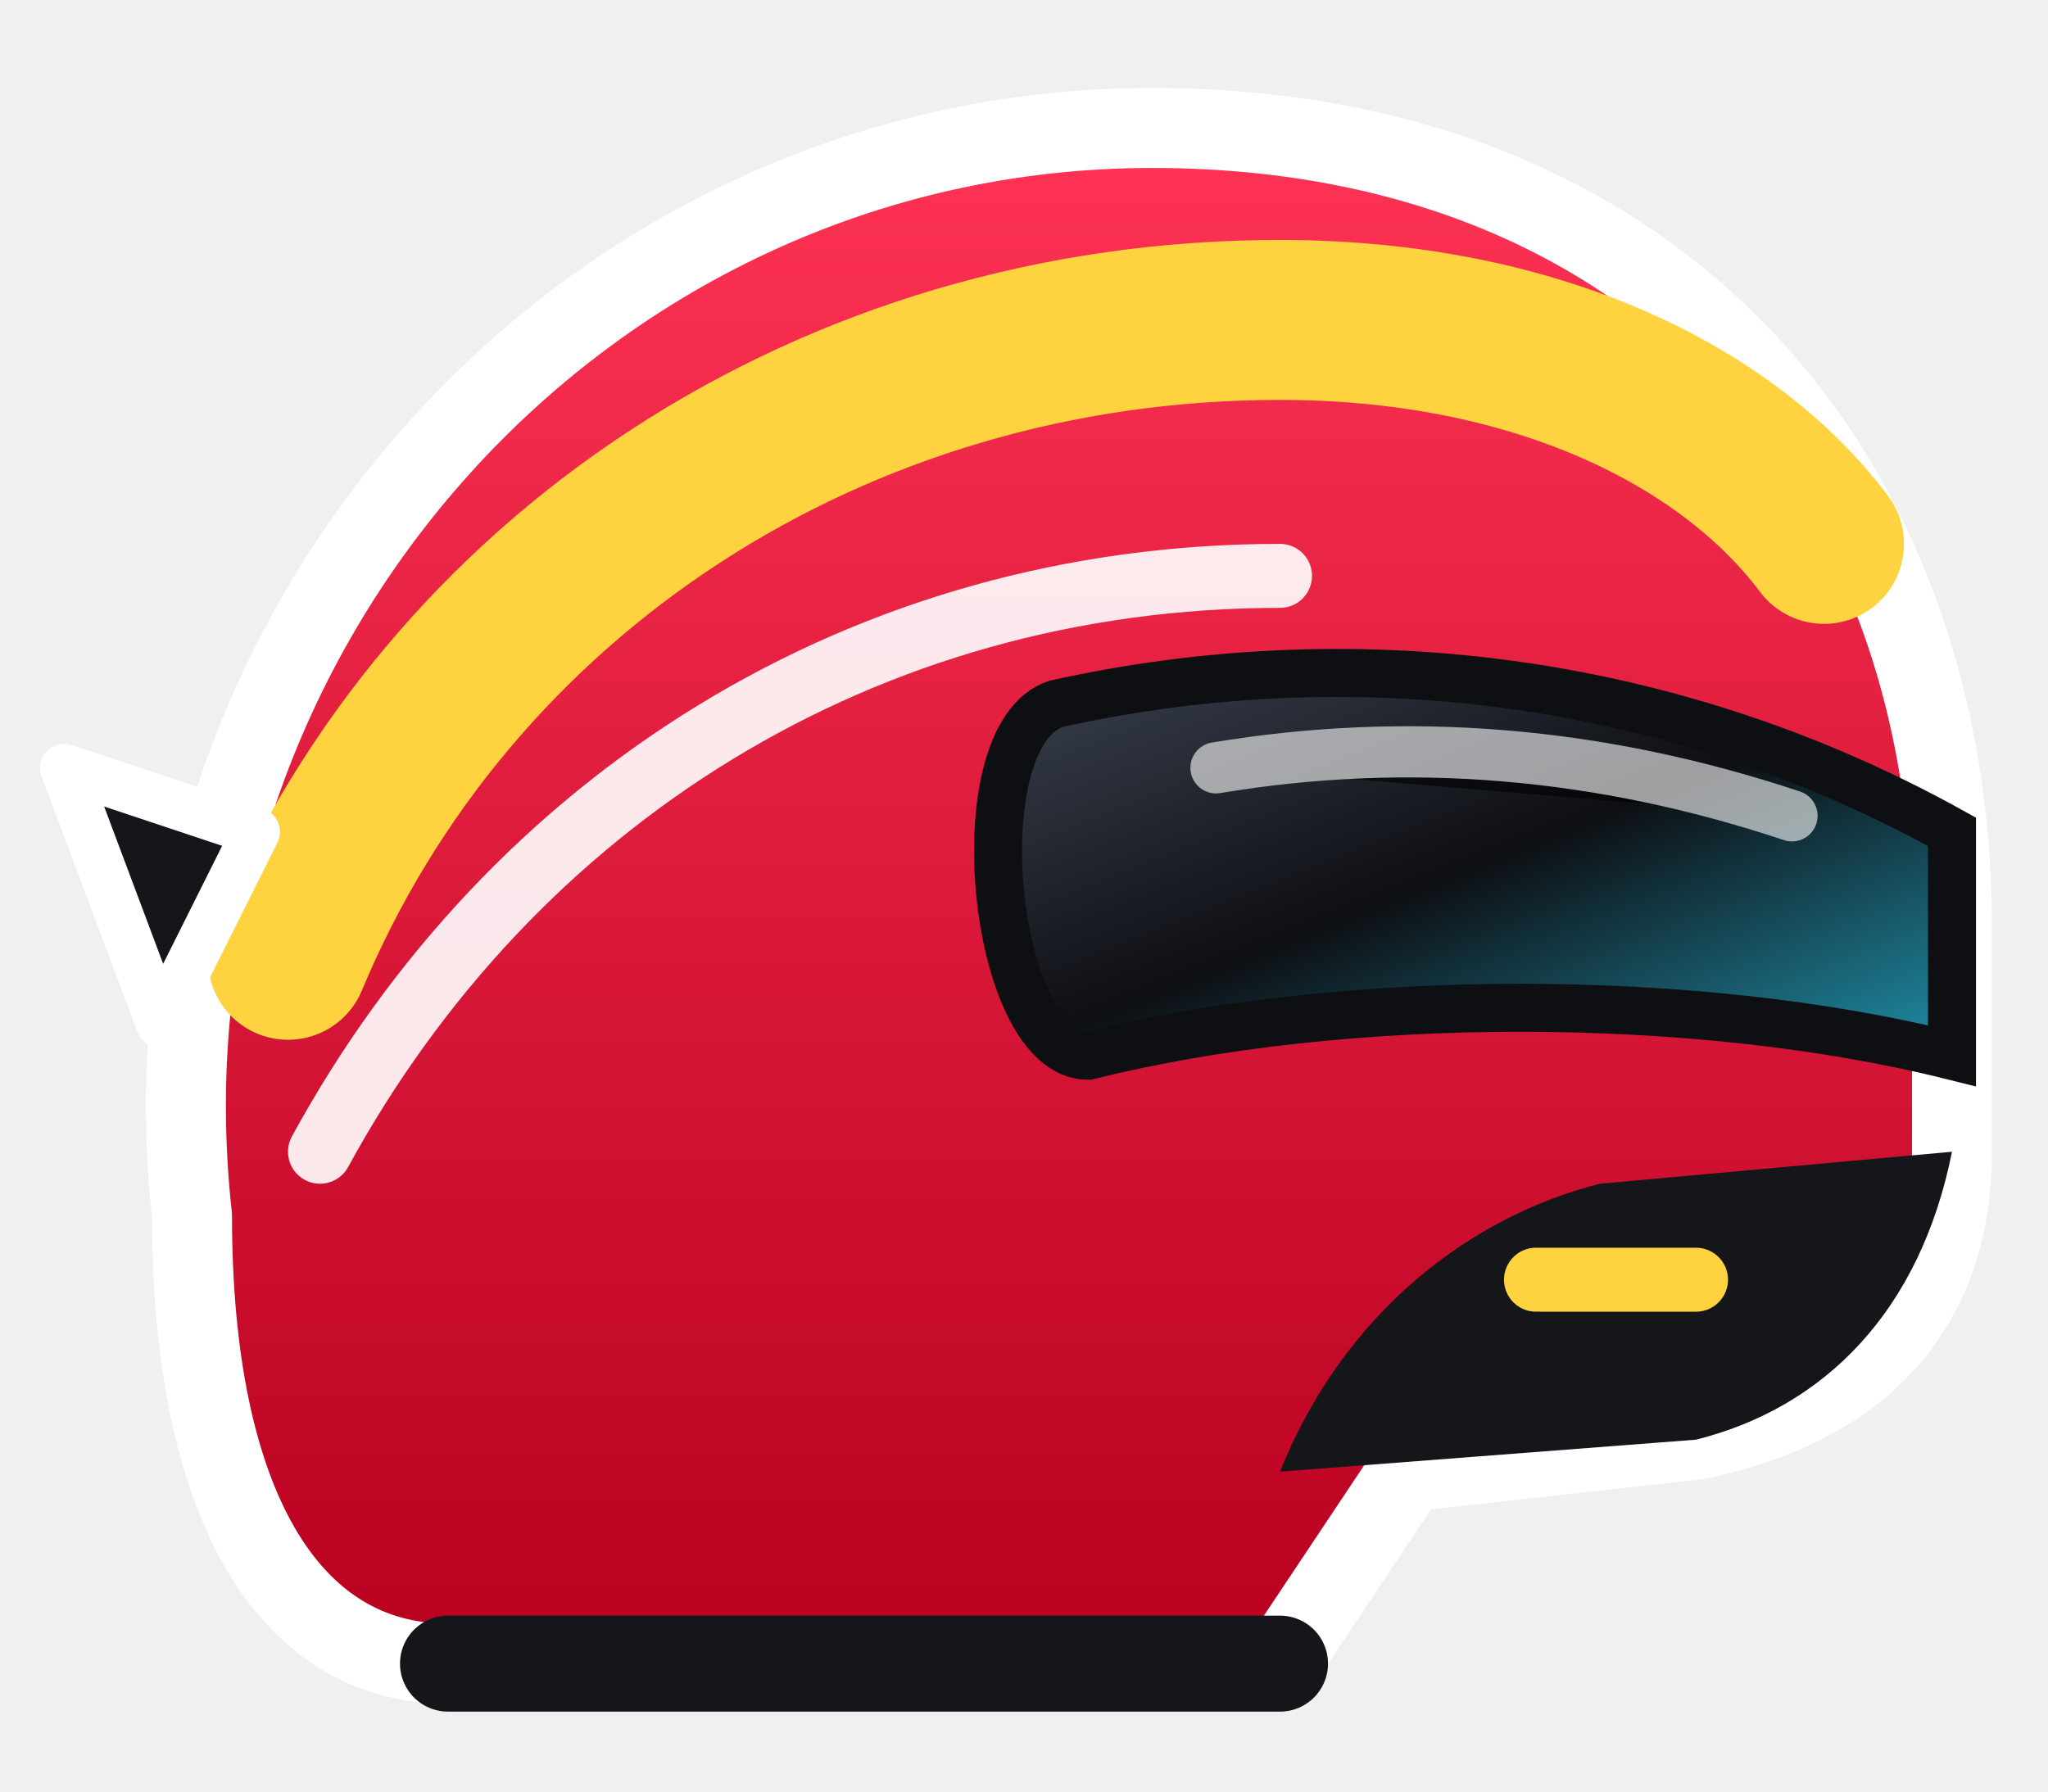
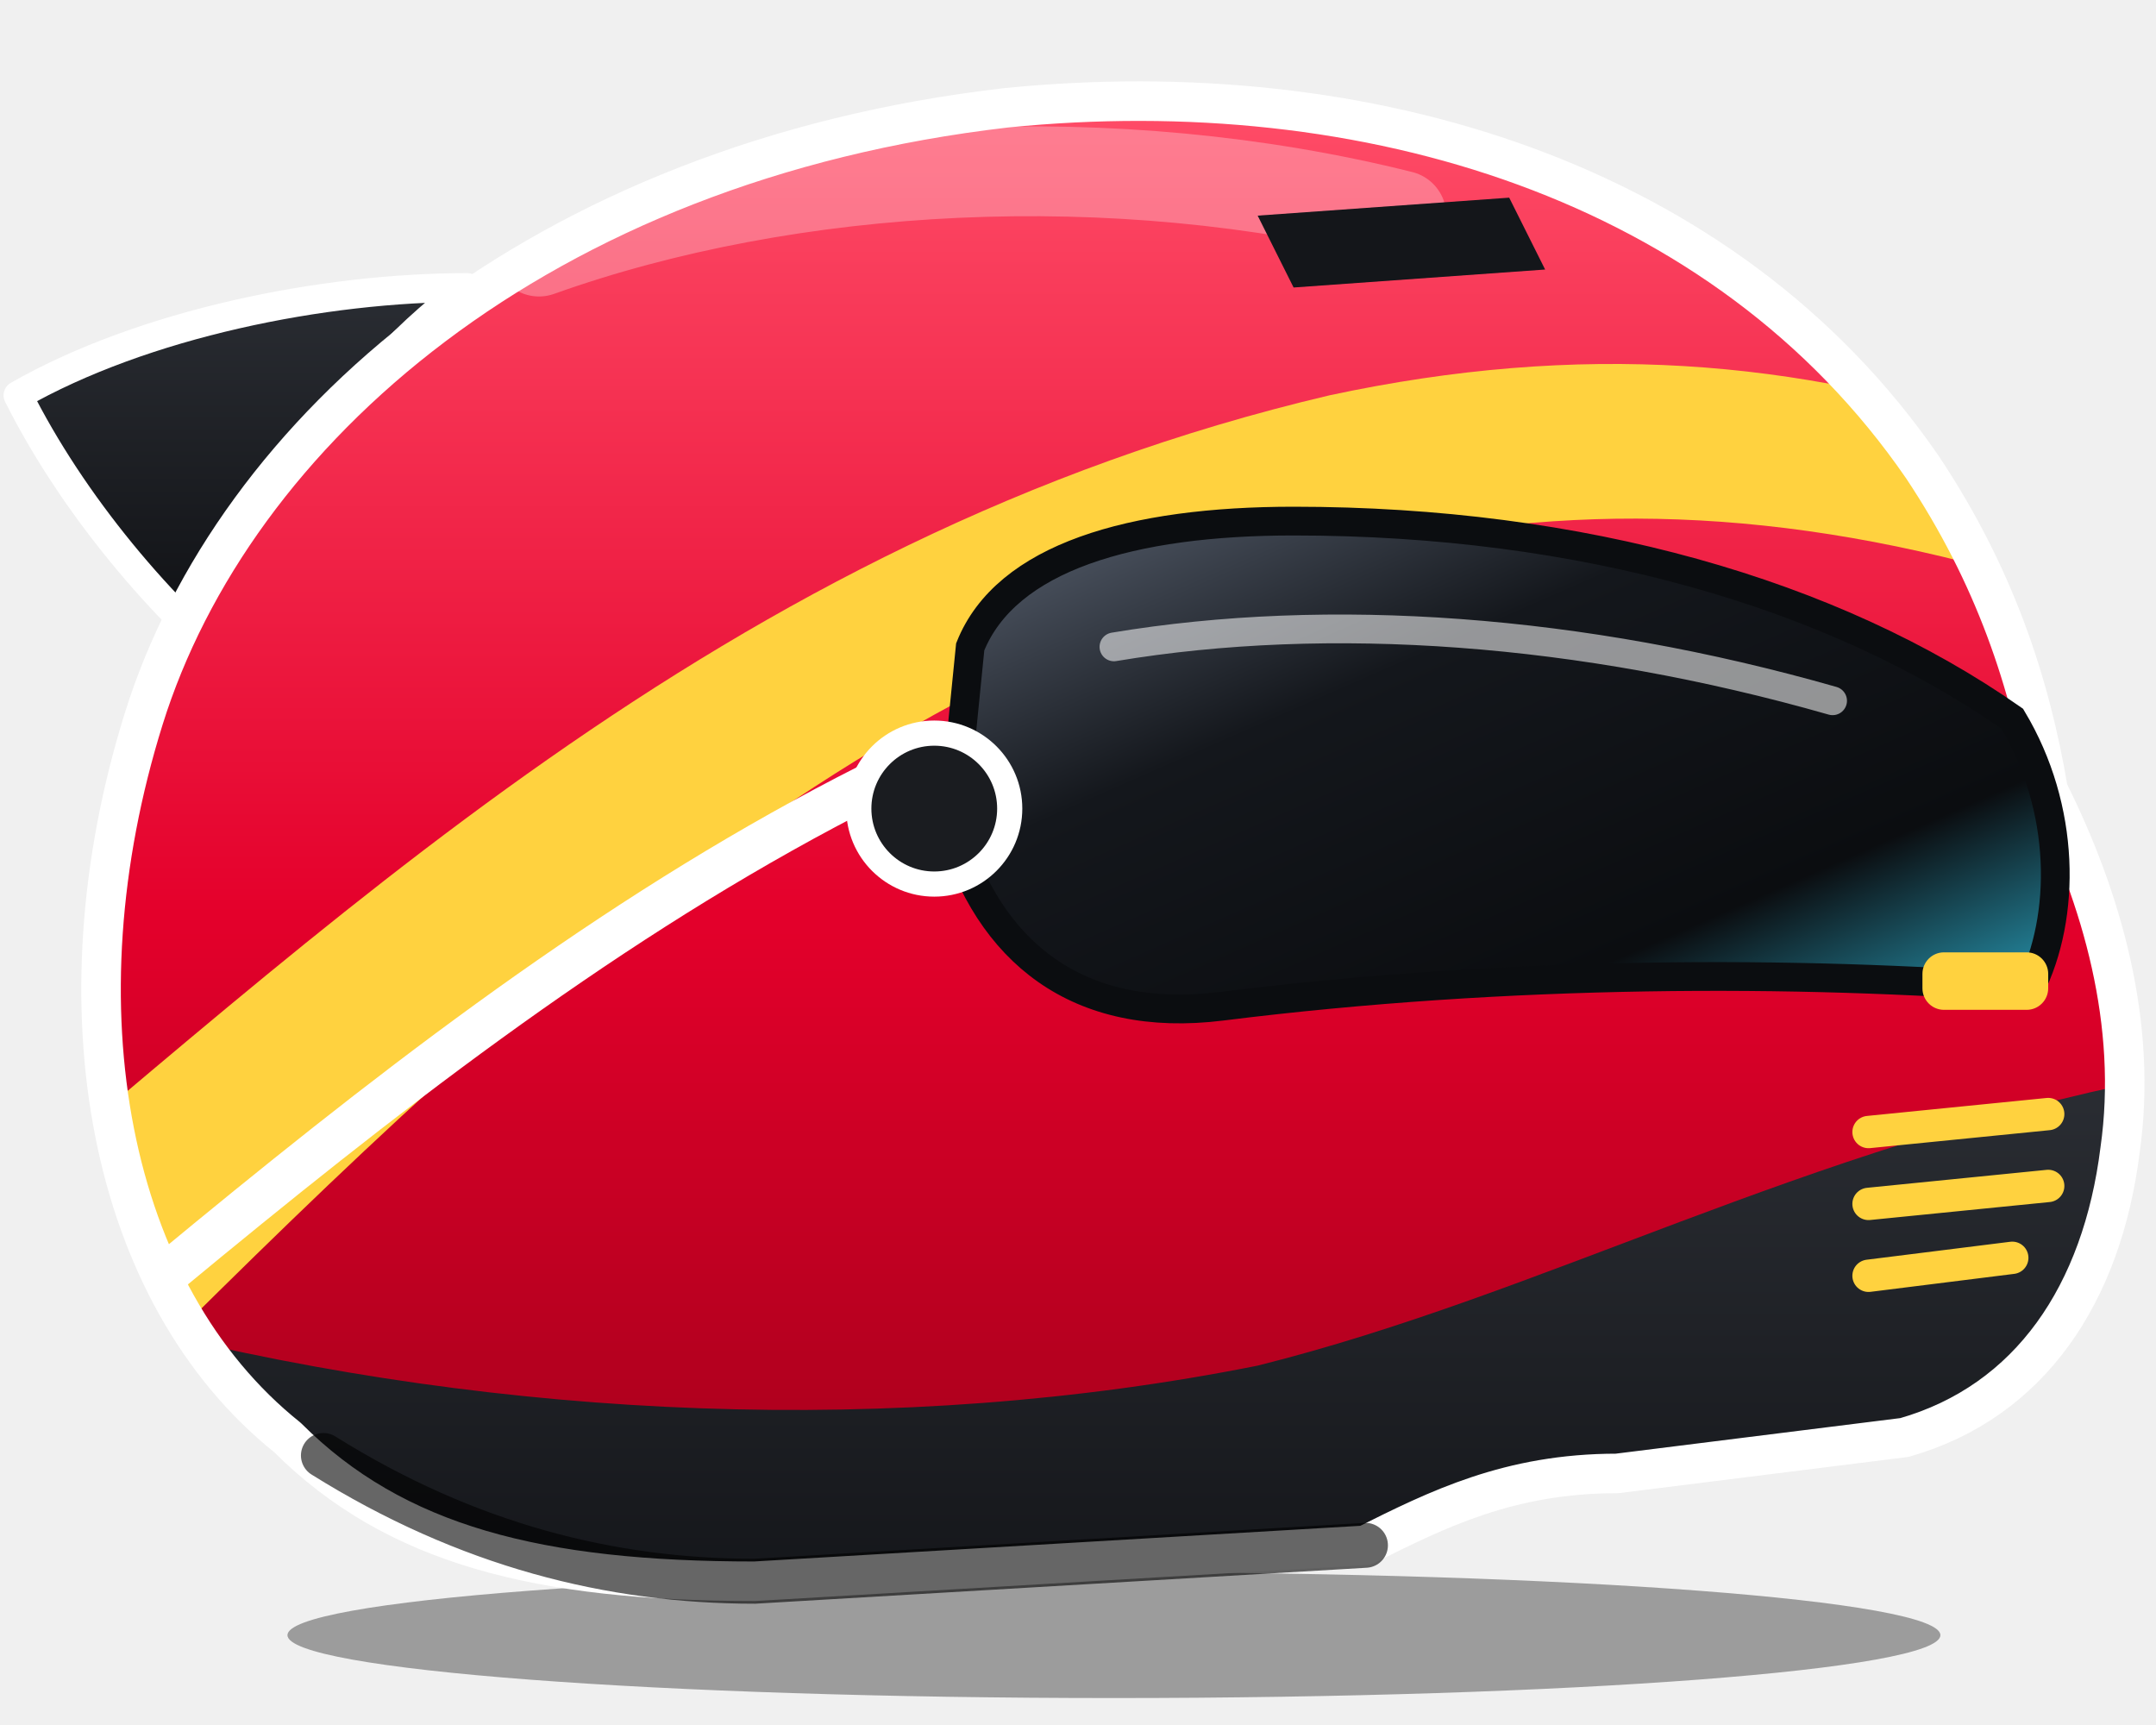
- <svg xmlns="http://www.w3.org/2000/svg" viewBox="0 0 64 56">
+ <svg xmlns="http://www.w3.org/2000/svg" viewBox="0 0 120 96">
  <defs>
-     <linearGradient id="g" x1="0" y1="0" x2="0" y2="1">
-       <stop offset="0" stop-color="#ff3355" />
-       <stop offset="1" stop-color="#b8001f" />
+     <linearGradient id="calotta" x1="0" y1="0" x2="0" y2="1">
+       <stop offset="0" stop-color="#ff4d68" />
+       <stop offset=".55" stop-color="#e4002b" />
+       <stop offset="1" stop-color="#9e0019" />
    </linearGradient>
-     <linearGradient id="v" x1="0" y1="0" x2="1" y2="1">
-       <stop offset="0" stop-color="#3b4250" />
-       <stop offset=".5" stop-color="#0d0f13" />
-       <stop offset="1" stop-color="#1f8fa8" />
+     <linearGradient id="visiera" x1="0" y1="0" x2="1" y2="1">
+       <stop offset="0" stop-color="#5a6372" />
+       <stop offset=".35" stop-color="#14171c" />
+       <stop offset=".75" stop-color="#0b0d10" />
+       <stop offset="1" stop-color="#2aa4c0" />
    </linearGradient>
+     <linearGradient id="nero" x1="0" y1="0" x2="0" y2="1">
+       <stop offset="0" stop-color="#2a2d33" />
+       <stop offset="1" stop-color="#0c0d10" />
+     </linearGradient>
+     <clipPath id="forma">
+       <path d="M16 80 C6 72 3 56 8 40 C13 24 30 9 56 6 C76 4 96 10 107 26 C111 32 113 38 114 44 C117 50 119 57 118 64 C117 72 113 78 106 80 L90 82 C84 82 80 84 76 86 L42 88 C30 88 22 86 16 80 Z" />
+     </clipPath>
  </defs>
-   <path d="M6 38 C4 20 18 4 36 4 C52 4 61 15 61 29 L61 36 C61 41 58 44 53 45 L44 46 L40 52 L14 52 C9 52 6 47 6 38 Z" fill="url(#g)" stroke="#fff" stroke-width="2.5" stroke-linejoin="round" />
-   <path d="M9 30 C14 18 26 10 40 10 C48 10 54 13 57 17" fill="none" stroke="#ffd23f" stroke-width="5" stroke-linecap="round" />
-   <path d="M10 36 C16 25 27 18 40 18" fill="none" stroke="#fff" stroke-width="2" stroke-linecap="round" opacity=".9" />
-   <path d="M33 22 C42 20 52 21 61 26 L61 33 C53 31 42 31 34 33 C31 33 30 23 33 22 Z" fill="url(#v)" stroke="#0d0f13" stroke-width="1.5" />
-   <path d="M38 24 C44 23 50 23.5 56 25.5" stroke="#fff" stroke-width="1.6" stroke-linecap="round" opacity=".6" />
-   <path d="M40 46 L53 45 C57 44 60 41 61 36 L50 37 C46 38 42 41 40 46 Z" fill="#14161a" />
-   <rect x="47" y="39" width="7" height="2" rx="1" fill="#ffd23f" />
-   <path d="M8 26 L2 24 L5 32 Z" fill="#14161a" stroke="#fff" stroke-width="1.5" stroke-linejoin="round" />
-   <path d="M14 52 L40 52" stroke="#14161a" stroke-width="3" stroke-linecap="round" />
+   <ellipse cx="62" cy="91" rx="46" ry="3.5" fill="#000" opacity=".35" />
+   <path d="M26 16 C18 16 8 18 1 22 C4 28 9 34 14 38 C14 30 18 22 26 16 Z" fill="url(#nero)" stroke="#fff" stroke-width="1.6" stroke-linejoin="round" />
+   <path d="M16 80 C6 72 3 56 8 40 C13 24 30 9 56 6 C76 4 96 10 107 26 C111 32 113 38 114 44 C117 50 119 57 118 64 C117 72 113 78 106 80 L90 82 C84 82 80 84 76 86 L42 88 C30 88 22 86 16 80 Z" fill="url(#calotta)" />
+   <g clip-path="url(#forma)">
+     <path d="M-4 70 C18 52 40 30 74 22 C88 19 100 20 112 24 L112 32 C98 28 86 28 74 31 C46 38 26 58 4 80 Z" fill="#ffd23f" />
+     <path d="M-4 82 C20 62 42 42 72 35" fill="none" stroke="#fff" stroke-width="2.4" />
+     <path d="M30 14 C44 9 62 8 78 12" fill="none" stroke="#fff" stroke-width="5" stroke-linecap="round" opacity=".28" />
+     <path d="M8 74 C28 79 50 80 70 76 C86 72 100 64 120 60 L120 100 L0 100 Z" fill="url(#nero)" />
+   </g>
+   <path d="M16 80 C6 72 3 56 8 40 C13 24 30 9 56 6 C76 4 96 10 107 26 C111 32 113 38 114 44 C117 50 119 57 118 64 C117 72 113 78 106 80 L90 82 C84 82 80 84 76 86 L42 88 C30 88 22 86 16 80 Z" fill="none" stroke="#fff" stroke-width="2.2" stroke-linejoin="round" />
+   <path d="M54 36 C56 31 63 29 72 29 C88 29 102 33 112 40 C115 45 115 51 113 55 C100 54 84 54 68 56 C60 57 55 53 53 46 Z" fill="url(#visiera)" stroke="#0b0d10" stroke-width="1.6" />
+   <path d="M62 36 C74 34 88 35 102 39" fill="none" stroke="#fff" stroke-width="1.6" stroke-linecap="round" opacity=".55" />
+   <circle cx="52" cy="45" r="4.2" fill="#1a1c20" stroke="#fff" stroke-width="1.4" />
+   <rect x="107" y="53" width="7" height="3.2" rx="1.2" fill="#ffd23f" />
+   <path d="M70 12 L84 11 L86 15 L72 16 Z" fill="#14161a" />
+   <path d="M104 63 L114 62 M104 67 L114 66 M104 71 L112 70" stroke="#ffd23f" stroke-width="1.8" stroke-linecap="round" />
+   <path d="M18 81 C26 86 34 88 42 88 L76 86" fill="none" stroke="#000" stroke-width="2.5" stroke-linecap="round" opacity=".6" />
</svg>
